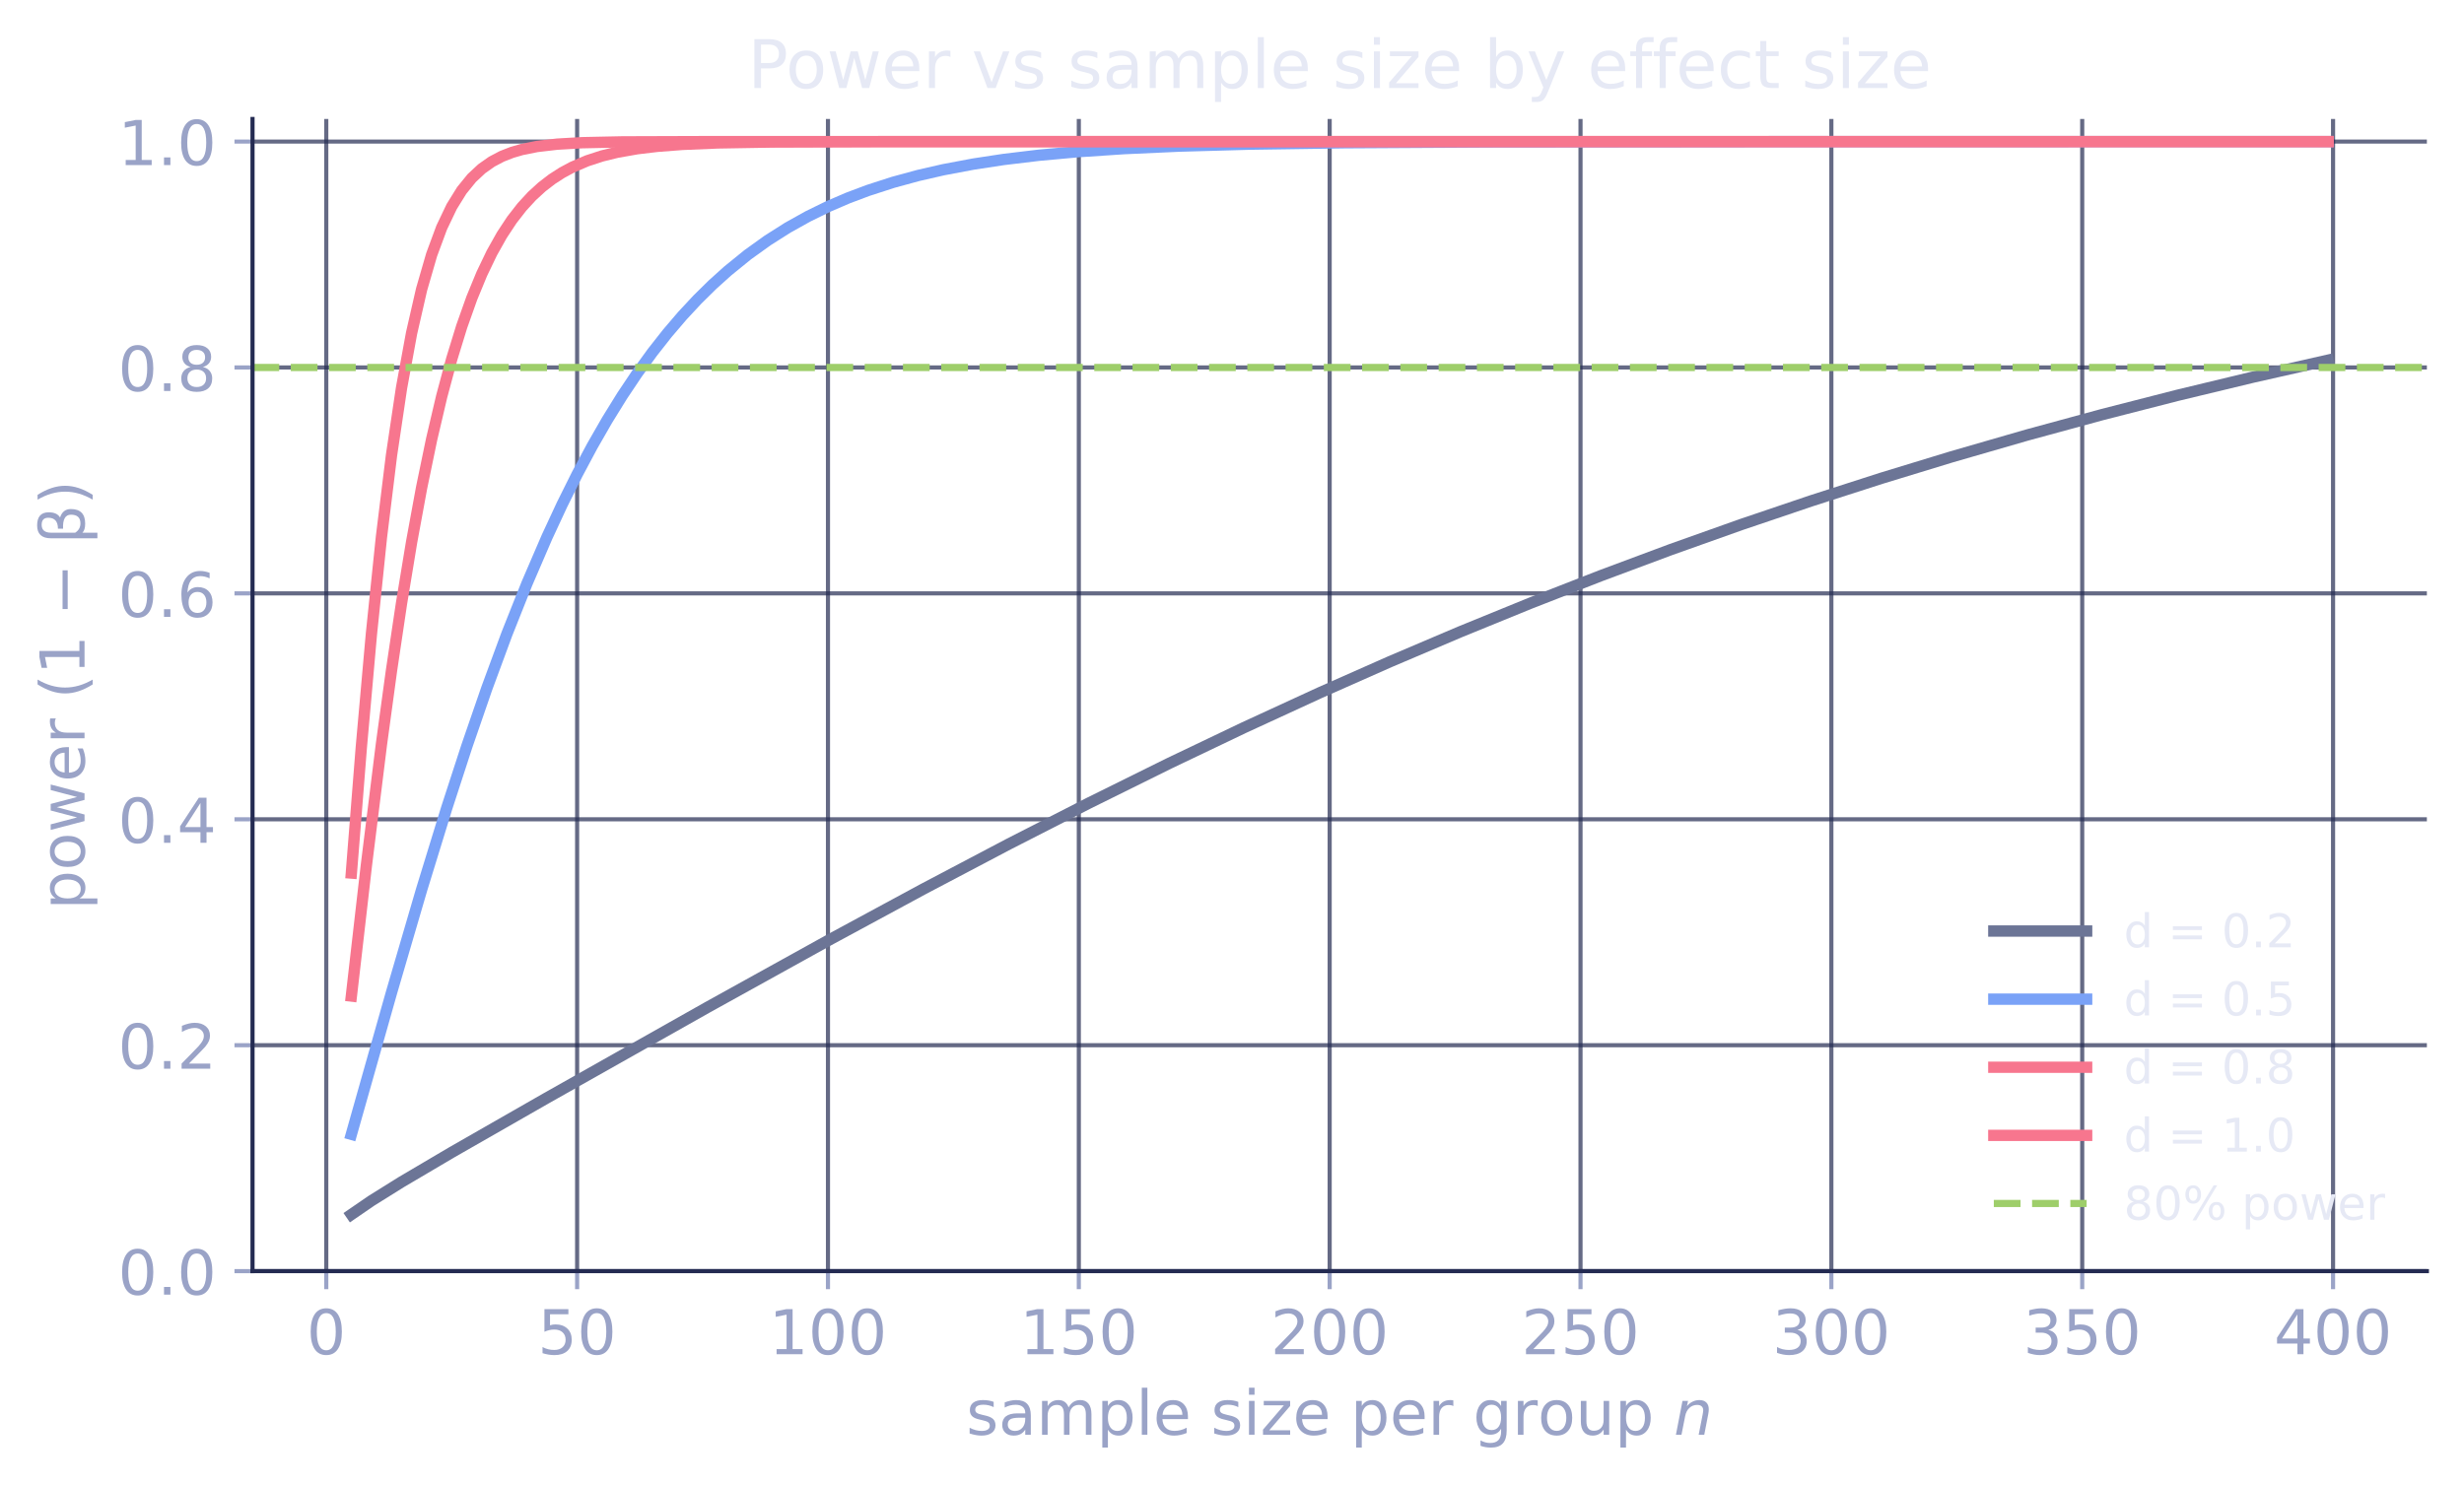
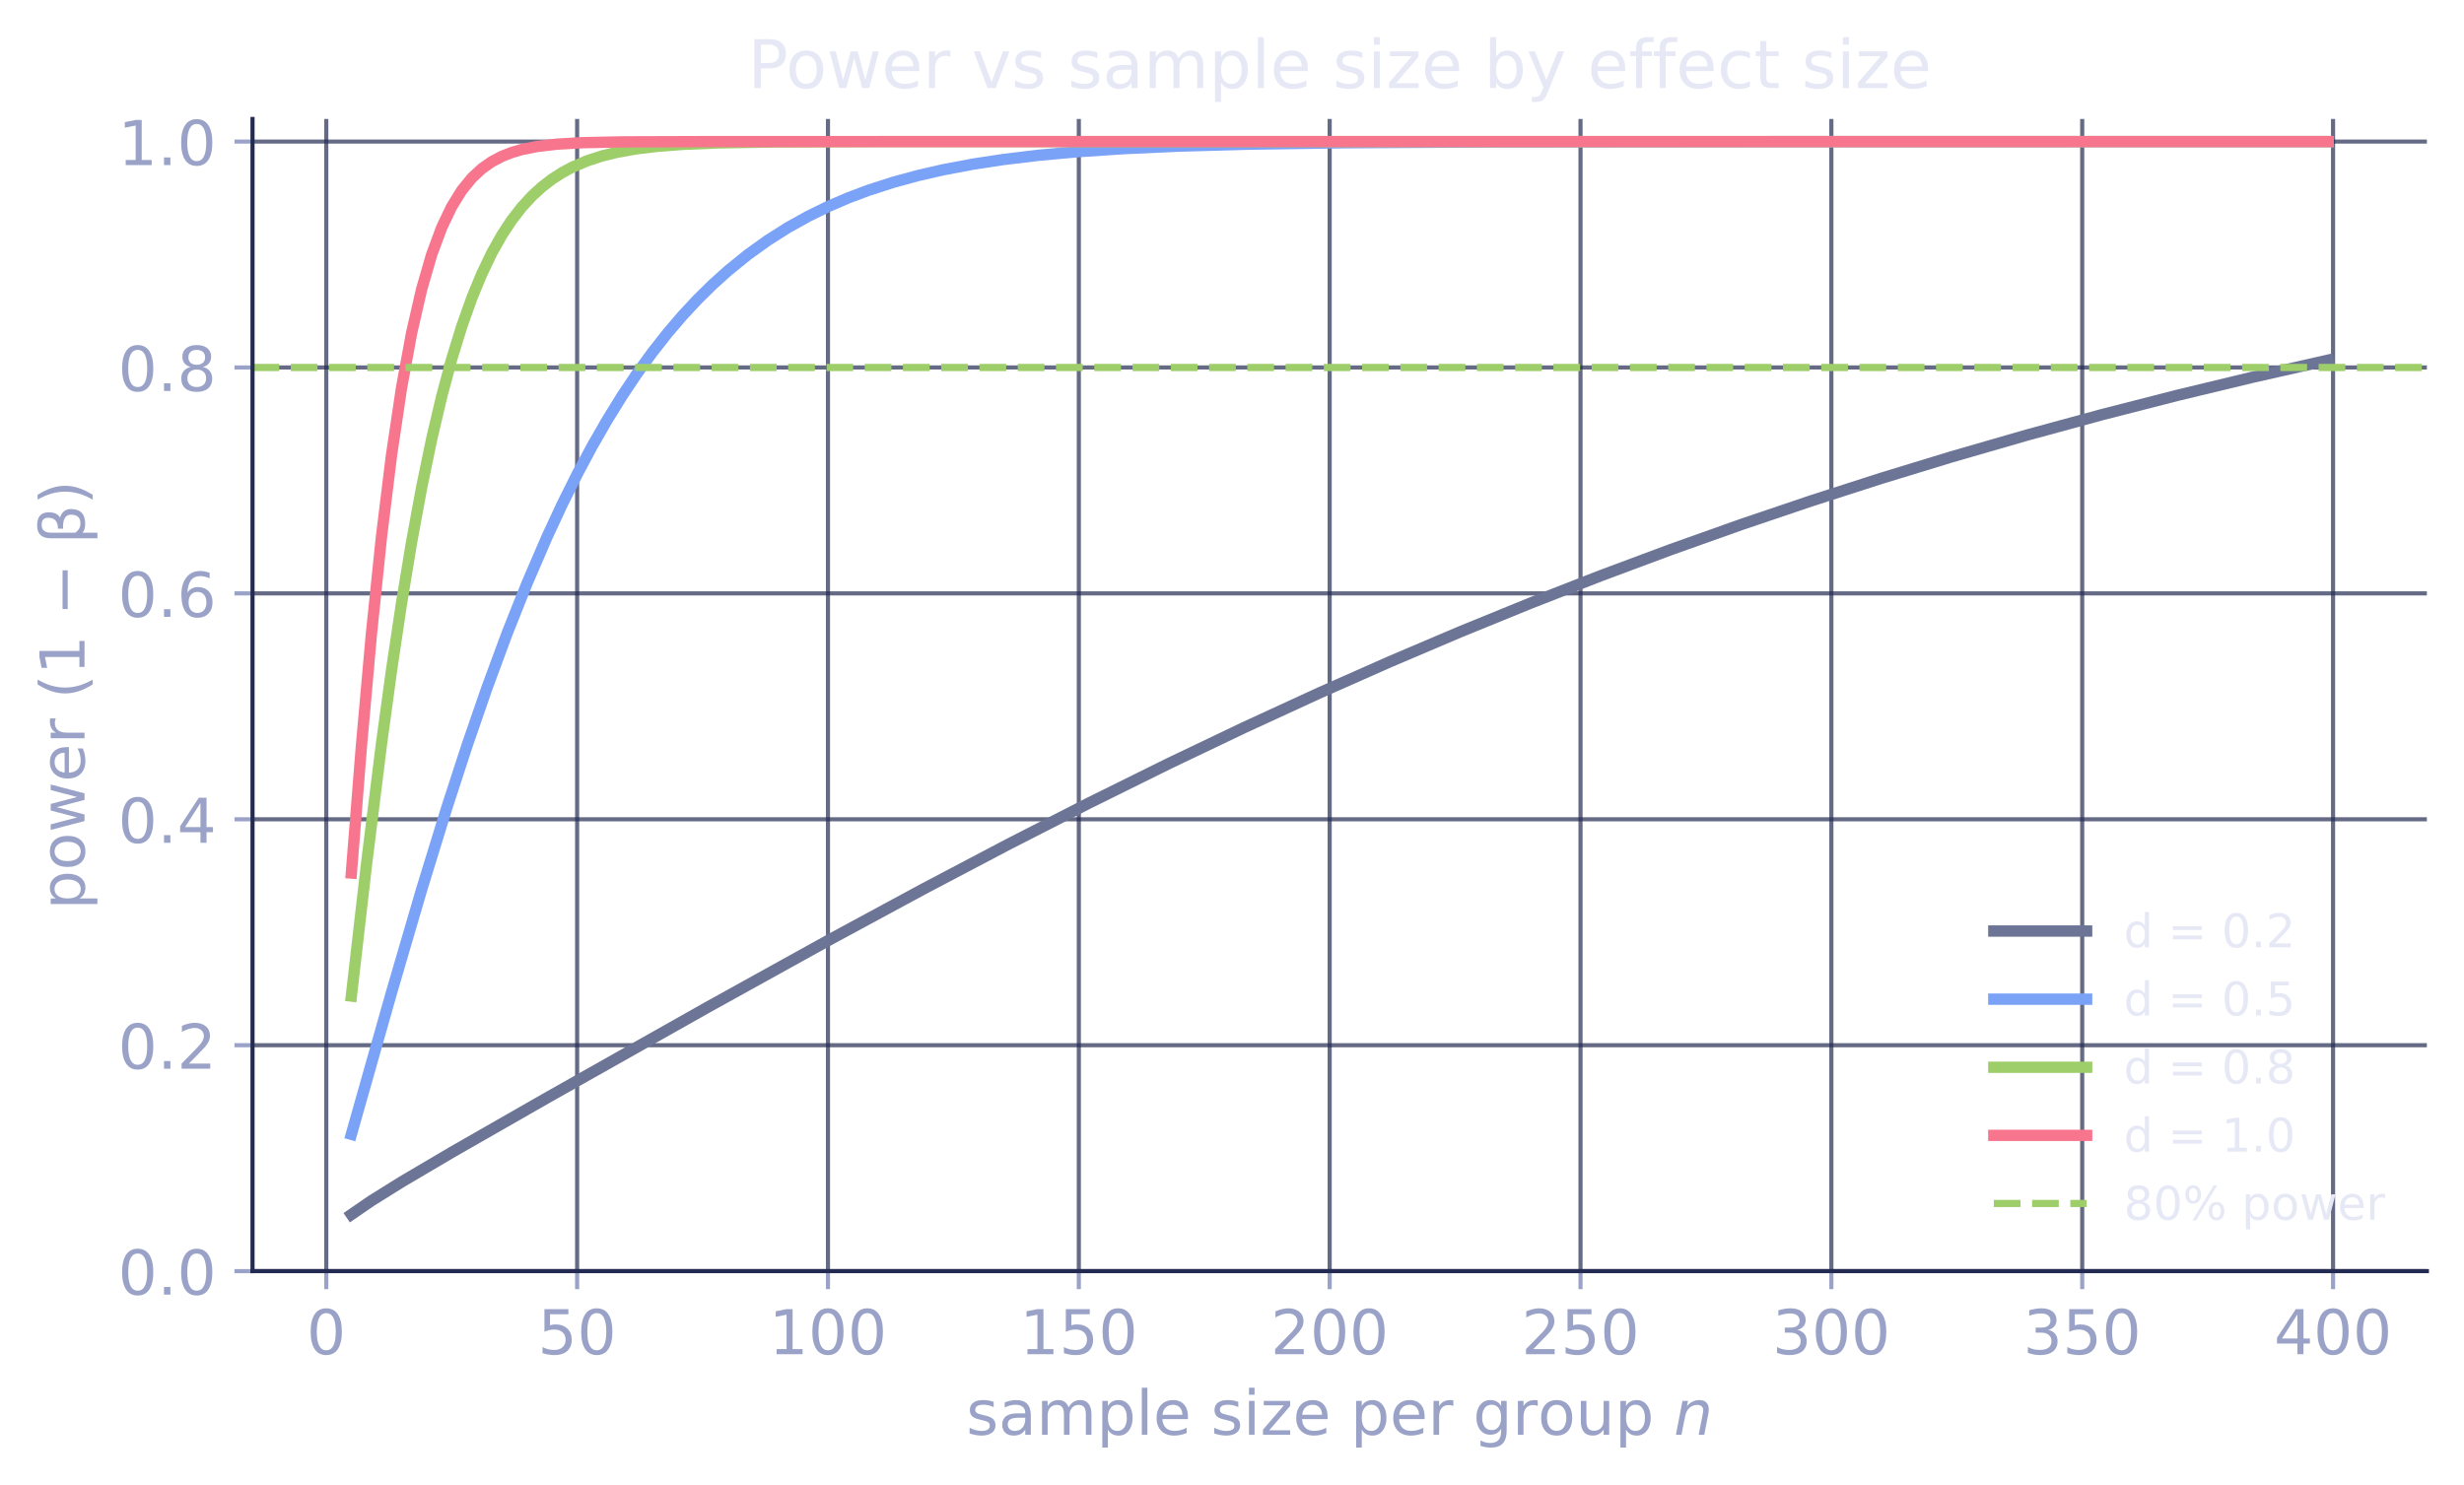
<svg xmlns="http://www.w3.org/2000/svg" xmlns:xlink="http://www.w3.org/1999/xlink" width="477.843pt" height="288.012pt" viewBox="0 0 477.843 288.012" version="1.1">
  <defs>
    <style type="text/css">*{stroke-linejoin: round; stroke-linecap: butt}</style>
  </defs>
  <g id="figure_1">
    <g id="patch_1">
      <path d="M 0 288.012  L 477.843 288.012  L 477.843 0  L 0 0  L 0 288.012  z " style="fill: none" />
    </g>
    <g id="axes_1">
      <g id="patch_2">
        <path d="M 48.972 246.558  L 470.643 246.558  L 470.643 23.078  L 48.972 23.078  L 48.972 246.558  z " style="fill: none" />
      </g>
      <g id="matplotlib.axis_1">
        <g id="xtick_1">
          <g id="line2d_1">
            <path d="M 63.275 246.558  L 63.275 23.078  " clip-path="url(#pcb30578b40)" style="fill: none; stroke: #242b52; stroke-opacity: 0.7; stroke-width: 0.8; stroke-linecap: square" />
          </g>
          <g id="line2d_2">
            <defs>
              <path id="ma0df52fa23" d="M 0 0  L 0 3.5  " style="stroke: #9aa3c7; stroke-width: 0.8" />
            </defs>
            <g>
              <use xlink:href="#ma0df52fa23" x="63.275" y="246.558" style="fill: #9aa3c7; stroke: #9aa3c7; stroke-width: 0.8" />
            </g>
          </g>
          <g id="text_1">
            <g style="fill: #9aa3c7" transform="translate(59.45717 262.6761) scale(0.12 -0.12)">
              <defs>
                <path id="DejaVuSans-30" d="M 2034 4250  Q 1547 4250 1301 3770  Q 1056 3291 1056 2328  Q 1056 1369 1301 889  Q 1547 409 2034 409  Q 2525 409 2770 889  Q 3016 1369 3016 2328  Q 3016 3291 2770 3770  Q 2525 4250 2034 4250  z M 2034 4750  Q 2819 4750 3233 4129  Q 3647 3509 3647 2328  Q 3647 1150 3233 529  Q 2819 -91 2034 -91  Q 1250 -91 836 529  Q 422 1150 422 2328  Q 422 3509 836 4129  Q 1250 4750 2034 4750  z " transform="scale(0.015625)" />
              </defs>
              <use xlink:href="#DejaVuSans-30" />
            </g>
          </g>
        </g>
        <g id="xtick_2">
          <g id="line2d_3">
            <path d="M 111.922 246.558  L 111.922 23.078  " clip-path="url(#pcb30578b40)" style="fill: none; stroke: #242b52; stroke-opacity: 0.7; stroke-width: 0.8; stroke-linecap: square" />
          </g>
          <g id="line2d_4">
            <g>
              <use xlink:href="#ma0df52fa23" x="111.922" y="246.558" style="fill: #9aa3c7; stroke: #9aa3c7; stroke-width: 0.8" />
            </g>
          </g>
          <g id="text_2">
            <g style="fill: #9aa3c7" transform="translate(104.2865 262.6761) scale(0.12 -0.12)">
              <defs>
                <path id="DejaVuSans-35" d="M 691 4666  L 3169 4666  L 3169 4134  L 1269 4134  L 1269 2991  Q 1406 3038 1543 3061  Q 1681 3084 1819 3084  Q 2600 3084 3056 2656  Q 3513 2228 3513 1497  Q 3513 744 3044 326  Q 2575 -91 1722 -91  Q 1428 -91 1123 -41  Q 819 9 494 109  L 494 744  Q 775 591 1075 516  Q 1375 441 1709 441  Q 2250 441 2565 725  Q 2881 1009 2881 1497  Q 2881 1984 2565 2268  Q 2250 2553 1709 2553  Q 1456 2553 1204 2497  Q 953 2441 691 2322  L 691 4666  z " transform="scale(0.015625)" />
              </defs>
              <use xlink:href="#DejaVuSans-35" />
              <use xlink:href="#DejaVuSans-30" x="63.623" />
            </g>
          </g>
        </g>
        <g id="xtick_3">
          <g id="line2d_5">
            <path d="M 160.568 246.558  L 160.568 23.078  " clip-path="url(#pcb30578b40)" style="fill: none; stroke: #242b52; stroke-opacity: 0.7; stroke-width: 0.8; stroke-linecap: square" />
          </g>
          <g id="line2d_6">
            <g>
              <use xlink:href="#ma0df52fa23" x="160.568" y="246.558" style="fill: #9aa3c7; stroke: #9aa3c7; stroke-width: 0.8" />
            </g>
          </g>
          <g id="text_3">
            <g style="fill: #9aa3c7" transform="translate(149.1159 262.6761) scale(0.12 -0.12)">
              <defs>
                <path id="DejaVuSans-31" d="M 794 531  L 1825 531  L 1825 4091  L 703 3866  L 703 4441  L 1819 4666  L 2450 4666  L 2450 531  L 3481 531  L 3481 0  L 794 0  L 794 531  z " transform="scale(0.015625)" />
              </defs>
              <use xlink:href="#DejaVuSans-31" />
              <use xlink:href="#DejaVuSans-30" x="63.623" />
              <use xlink:href="#DejaVuSans-30" x="127.246" />
            </g>
          </g>
        </g>
        <g id="xtick_4">
          <g id="line2d_7">
            <path d="M 209.215 246.558  L 209.215 23.078  " clip-path="url(#pcb30578b40)" style="fill: none; stroke: #242b52; stroke-opacity: 0.7; stroke-width: 0.8; stroke-linecap: square" />
          </g>
          <g id="line2d_8">
            <g>
              <use xlink:href="#ma0df52fa23" x="209.215" y="246.558" style="fill: #9aa3c7; stroke: #9aa3c7; stroke-width: 0.8" />
            </g>
          </g>
          <g id="text_4">
            <g style="fill: #9aa3c7" transform="translate(197.7627 262.6761) scale(0.12 -0.12)">
              <use xlink:href="#DejaVuSans-31" />
              <use xlink:href="#DejaVuSans-35" x="63.623" />
              <use xlink:href="#DejaVuSans-30" x="127.246" />
            </g>
          </g>
        </g>
        <g id="xtick_5">
          <g id="line2d_9">
            <path d="M 257.862 246.558  L 257.862 23.078  " clip-path="url(#pcb30578b40)" style="fill: none; stroke: #242b52; stroke-opacity: 0.7; stroke-width: 0.8; stroke-linecap: square" />
          </g>
          <g id="line2d_10">
            <g>
              <use xlink:href="#ma0df52fa23" x="257.862" y="246.558" style="fill: #9aa3c7; stroke: #9aa3c7; stroke-width: 0.8" />
            </g>
          </g>
          <g id="text_5">
            <g style="fill: #9aa3c7" transform="translate(246.4096 262.6761) scale(0.12 -0.12)">
              <defs>
                <path id="DejaVuSans-32" d="M 1228 531  L 3431 531  L 3431 0  L 469 0  L 469 531  Q 828 903 1448 1529  Q 2069 2156 2228 2338  Q 2531 2678 2651 2914  Q 2772 3150 2772 3378  Q 2772 3750 2511 3984  Q 2250 4219 1831 4219  Q 1534 4219 1204 4116  Q 875 4013 500 3803  L 500 4441  Q 881 4594 1212 4672  Q 1544 4750 1819 4750  Q 2544 4750 2975 4387  Q 3406 4025 3406 3419  Q 3406 3131 3298 2873  Q 3191 2616 2906 2266  Q 2828 2175 2409 1742  Q 1991 1309 1228 531  z " transform="scale(0.015625)" />
              </defs>
              <use xlink:href="#DejaVuSans-32" />
              <use xlink:href="#DejaVuSans-30" x="63.623" />
              <use xlink:href="#DejaVuSans-30" x="127.246" />
            </g>
          </g>
        </g>
        <g id="xtick_6">
          <g id="line2d_11">
            <path d="M 306.509 246.558  L 306.509 23.078  " clip-path="url(#pcb30578b40)" style="fill: none; stroke: #242b52; stroke-opacity: 0.7; stroke-width: 0.8; stroke-linecap: square" />
          </g>
          <g id="line2d_12">
            <g>
              <use xlink:href="#ma0df52fa23" x="306.509" y="246.558" style="fill: #9aa3c7; stroke: #9aa3c7; stroke-width: 0.8" />
            </g>
          </g>
          <g id="text_6">
            <g style="fill: #9aa3c7" transform="translate(295.0564 262.6761) scale(0.12 -0.12)">
              <use xlink:href="#DejaVuSans-32" />
              <use xlink:href="#DejaVuSans-35" x="63.623" />
              <use xlink:href="#DejaVuSans-30" x="127.246" />
            </g>
          </g>
        </g>
        <g id="xtick_7">
          <g id="line2d_13">
            <path d="M 355.156 246.558  L 355.156 23.078  " clip-path="url(#pcb30578b40)" style="fill: none; stroke: #242b52; stroke-opacity: 0.7; stroke-width: 0.8; stroke-linecap: square" />
          </g>
          <g id="line2d_14">
            <g>
              <use xlink:href="#ma0df52fa23" x="355.156" y="246.558" style="fill: #9aa3c7; stroke: #9aa3c7; stroke-width: 0.8" />
            </g>
          </g>
          <g id="text_7">
            <g style="fill: #9aa3c7" transform="translate(343.7033 262.6761) scale(0.12 -0.12)">
              <defs>
                <path id="DejaVuSans-33" d="M 2597 2516  Q 3050 2419 3304 2112  Q 3559 1806 3559 1356  Q 3559 666 3084 287  Q 2609 -91 1734 -91  Q 1441 -91 1130 -33  Q 819 25 488 141  L 488 750  Q 750 597 1062 519  Q 1375 441 1716 441  Q 2309 441 2620 675  Q 2931 909 2931 1356  Q 2931 1769 2642 2001  Q 2353 2234 1838 2234  L 1294 2234  L 1294 2753  L 1863 2753  Q 2328 2753 2575 2939  Q 2822 3125 2822 3475  Q 2822 3834 2567 4026  Q 2313 4219 1838 4219  Q 1578 4219 1281 4162  Q 984 4106 628 3988  L 628 4550  Q 988 4650 1302 4700  Q 1616 4750 1894 4750  Q 2613 4750 3031 4423  Q 3450 4097 3450 3541  Q 3450 3153 3228 2886  Q 3006 2619 2597 2516  z " transform="scale(0.015625)" />
              </defs>
              <use xlink:href="#DejaVuSans-33" />
              <use xlink:href="#DejaVuSans-30" x="63.623" />
              <use xlink:href="#DejaVuSans-30" x="127.246" />
            </g>
          </g>
        </g>
        <g id="xtick_8">
          <g id="line2d_15">
            <path d="M 403.803 246.558  L 403.803 23.078  " clip-path="url(#pcb30578b40)" style="fill: none; stroke: #242b52; stroke-opacity: 0.7; stroke-width: 0.8; stroke-linecap: square" />
          </g>
          <g id="line2d_16">
            <g>
              <use xlink:href="#ma0df52fa23" x="403.803" y="246.558" style="fill: #9aa3c7; stroke: #9aa3c7; stroke-width: 0.8" />
            </g>
          </g>
          <g id="text_8">
            <g style="fill: #9aa3c7" transform="translate(392.3501 262.6761) scale(0.12 -0.12)">
              <use xlink:href="#DejaVuSans-33" />
              <use xlink:href="#DejaVuSans-35" x="63.623" />
              <use xlink:href="#DejaVuSans-30" x="127.246" />
            </g>
          </g>
        </g>
        <g id="xtick_9">
          <g id="line2d_17">
            <path d="M 452.449 246.558  L 452.449 23.078  " clip-path="url(#pcb30578b40)" style="fill: none; stroke: #242b52; stroke-opacity: 0.7; stroke-width: 0.8; stroke-linecap: square" />
          </g>
          <g id="line2d_18">
            <g>
              <use xlink:href="#ma0df52fa23" x="452.449" y="246.558" style="fill: #9aa3c7; stroke: #9aa3c7; stroke-width: 0.8" />
            </g>
          </g>
          <g id="text_9">
            <g style="fill: #9aa3c7" transform="translate(440.997 262.6761) scale(0.12 -0.12)">
              <defs>
                <path id="DejaVuSans-34" d="M 2419 4116  L 825 1625  L 2419 1625  L 2419 4116  z M 2253 4666  L 3047 4666  L 3047 1625  L 3713 1625  L 3713 1100  L 3047 1100  L 3047 0  L 2419 0  L 2419 1100  L 313 1100  L 313 1709  L 2253 4666  z " transform="scale(0.015625)" />
              </defs>
              <use xlink:href="#DejaVuSans-34" />
              <use xlink:href="#DejaVuSans-30" x="63.623" />
              <use xlink:href="#DejaVuSans-30" x="127.246" />
            </g>
          </g>
        </g>
        <g id="text_10">
          <g style="fill: #9aa3c7" transform="translate(187.388 278.2917) scale(0.12 -0.12)">
            <defs>
              <path id="DejaVuSans-73" d="M 2834 3397  L 2834 2853  Q 2591 2978 2328 3040  Q 2066 3103 1784 3103  Q 1356 3103 1142 2972  Q 928 2841 928 2578  Q 928 2378 1081 2264  Q 1234 2150 1697 2047  L 1894 2003  Q 2506 1872 2764 1633  Q 3022 1394 3022 966  Q 3022 478 2636 193  Q 2250 -91 1575 -91  Q 1294 -91 989 -36  Q 684 19 347 128  L 347 722  Q 666 556 975 473  Q 1284 391 1588 391  Q 1994 391 2212 530  Q 2431 669 2431 922  Q 2431 1156 2273 1281  Q 2116 1406 1581 1522  L 1381 1569  Q 847 1681 609 1914  Q 372 2147 372 2553  Q 372 3047 722 3315  Q 1072 3584 1716 3584  Q 2034 3584 2315 3537  Q 2597 3491 2834 3397  z " transform="scale(0.015625)" />
              <path id="DejaVuSans-61" d="M 2194 1759  Q 1497 1759 1228 1600  Q 959 1441 959 1056  Q 959 750 1161 570  Q 1363 391 1709 391  Q 2188 391 2477 730  Q 2766 1069 2766 1631  L 2766 1759  L 2194 1759  z M 3341 1997  L 3341 0  L 2766 0  L 2766 531  Q 2569 213 2275 61  Q 1981 -91 1556 -91  Q 1019 -91 701 211  Q 384 513 384 1019  Q 384 1609 779 1909  Q 1175 2209 1959 2209  L 2766 2209  L 2766 2266  Q 2766 2663 2505 2880  Q 2244 3097 1772 3097  Q 1472 3097 1187 3025  Q 903 2953 641 2809  L 641 3341  Q 956 3463 1253 3523  Q 1550 3584 1831 3584  Q 2591 3584 2966 3190  Q 3341 2797 3341 1997  z " transform="scale(0.015625)" />
              <path id="DejaVuSans-6d" d="M 3328 2828  Q 3544 3216 3844 3400  Q 4144 3584 4550 3584  Q 5097 3584 5394 3201  Q 5691 2819 5691 2113  L 5691 0  L 5113 0  L 5113 2094  Q 5113 2597 4934 2840  Q 4756 3084 4391 3084  Q 3944 3084 3684 2787  Q 3425 2491 3425 1978  L 3425 0  L 2847 0  L 2847 2094  Q 2847 2600 2669 2842  Q 2491 3084 2119 3084  Q 1678 3084 1418 2786  Q 1159 2488 1159 1978  L 1159 0  L 581 0  L 581 3500  L 1159 3500  L 1159 2956  Q 1356 3278 1631 3431  Q 1906 3584 2284 3584  Q 2666 3584 2933 3390  Q 3200 3197 3328 2828  z " transform="scale(0.015625)" />
              <path id="DejaVuSans-70" d="M 1159 525  L 1159 -1331  L 581 -1331  L 581 3500  L 1159 3500  L 1159 2969  Q 1341 3281 1617 3432  Q 1894 3584 2278 3584  Q 2916 3584 3314 3078  Q 3713 2572 3713 1747  Q 3713 922 3314 415  Q 2916 -91 2278 -91  Q 1894 -91 1617 61  Q 1341 213 1159 525  z M 3116 1747  Q 3116 2381 2855 2742  Q 2594 3103 2138 3103  Q 1681 3103 1420 2742  Q 1159 2381 1159 1747  Q 1159 1113 1420 752  Q 1681 391 2138 391  Q 2594 391 2855 752  Q 3116 1113 3116 1747  z " transform="scale(0.015625)" />
              <path id="DejaVuSans-6c" d="M 603 4863  L 1178 4863  L 1178 0  L 603 0  L 603 4863  z " transform="scale(0.015625)" />
              <path id="DejaVuSans-65" d="M 3597 1894  L 3597 1613  L 953 1613  Q 991 1019 1311 708  Q 1631 397 2203 397  Q 2534 397 2845 478  Q 3156 559 3463 722  L 3463 178  Q 3153 47 2828 -22  Q 2503 -91 2169 -91  Q 1331 -91 842 396  Q 353 884 353 1716  Q 353 2575 817 3079  Q 1281 3584 2069 3584  Q 2775 3584 3186 3129  Q 3597 2675 3597 1894  z M 3022 2063  Q 3016 2534 2758 2815  Q 2500 3097 2075 3097  Q 1594 3097 1305 2825  Q 1016 2553 972 2059  L 3022 2063  z " transform="scale(0.015625)" />
              <path id="DejaVuSans-20" transform="scale(0.015625)" />
              <path id="DejaVuSans-69" d="M 603 3500  L 1178 3500  L 1178 0  L 603 0  L 603 3500  z M 603 4863  L 1178 4863  L 1178 4134  L 603 4134  L 603 4863  z " transform="scale(0.015625)" />
              <path id="DejaVuSans-7a" d="M 353 3500  L 3084 3500  L 3084 2975  L 922 459  L 3084 459  L 3084 0  L 275 0  L 275 525  L 2438 3041  L 353 3041  L 353 3500  z " transform="scale(0.015625)" />
              <path id="DejaVuSans-72" d="M 2631 2963  Q 2534 3019 2420 3045  Q 2306 3072 2169 3072  Q 1681 3072 1420 2755  Q 1159 2438 1159 1844  L 1159 0  L 581 0  L 581 3500  L 1159 3500  L 1159 2956  Q 1341 3275 1631 3429  Q 1922 3584 2338 3584  Q 2397 3584 2469 3576  Q 2541 3569 2628 3553  L 2631 2963  z " transform="scale(0.015625)" />
              <path id="DejaVuSans-67" d="M 2906 1791  Q 2906 2416 2648 2759  Q 2391 3103 1925 3103  Q 1463 3103 1205 2759  Q 947 2416 947 1791  Q 947 1169 1205 825  Q 1463 481 1925 481  Q 2391 481 2648 825  Q 2906 1169 2906 1791  z M 3481 434  Q 3481 -459 3084 -895  Q 2688 -1331 1869 -1331  Q 1566 -1331 1297 -1286  Q 1028 -1241 775 -1147  L 775 -588  Q 1028 -725 1275 -790  Q 1522 -856 1778 -856  Q 2344 -856 2625 -561  Q 2906 -266 2906 331  L 2906 616  Q 2728 306 2450 153  Q 2172 0 1784 0  Q 1141 0 747 490  Q 353 981 353 1791  Q 353 2603 747 3093  Q 1141 3584 1784 3584  Q 2172 3584 2450 3431  Q 2728 3278 2906 2969  L 2906 3500  L 3481 3500  L 3481 434  z " transform="scale(0.015625)" />
              <path id="DejaVuSans-6f" d="M 1959 3097  Q 1497 3097 1228 2736  Q 959 2375 959 1747  Q 959 1119 1226 758  Q 1494 397 1959 397  Q 2419 397 2687 759  Q 2956 1122 2956 1747  Q 2956 2369 2687 2733  Q 2419 3097 1959 3097  z M 1959 3584  Q 2709 3584 3137 3096  Q 3566 2609 3566 1747  Q 3566 888 3137 398  Q 2709 -91 1959 -91  Q 1206 -91 779 398  Q 353 888 353 1747  Q 353 2609 779 3096  Q 1206 3584 1959 3584  z " transform="scale(0.015625)" />
              <path id="DejaVuSans-75" d="M 544 1381  L 544 3500  L 1119 3500  L 1119 1403  Q 1119 906 1312 657  Q 1506 409 1894 409  Q 2359 409 2629 706  Q 2900 1003 2900 1516  L 2900 3500  L 3475 3500  L 3475 0  L 2900 0  L 2900 538  Q 2691 219 2414 64  Q 2138 -91 1772 -91  Q 1169 -91 856 284  Q 544 659 544 1381  z M 1991 3584  L 1991 3584  z " transform="scale(0.015625)" />
              <path id="DejaVuSans-Oblique-6e" d="M 3566 2113  L 3156 0  L 2578 0  L 2988 2091  Q 3016 2238 3031 2350  Q 3047 2463 3047 2528  Q 3047 2791 2881 2937  Q 2716 3084 2419 3084  Q 1956 3084 1622 2776  Q 1288 2469 1184 1941  L 800 0  L 225 0  L 903 3500  L 1478 3500  L 1363 2950  Q 1603 3253 1940 3418  Q 2278 3584 2650 3584  Q 3113 3584 3367 3334  Q 3622 3084 3622 2631  Q 3622 2519 3608 2391  Q 3594 2263 3566 2113  z " transform="scale(0.015625)" />
            </defs>
            <use xlink:href="#DejaVuSans-73" transform="translate(0 0.015625)" />
            <use xlink:href="#DejaVuSans-61" transform="translate(52.09961 0.015625)" />
            <use xlink:href="#DejaVuSans-6d" transform="translate(113.3789 0.015625)" />
            <use xlink:href="#DejaVuSans-70" transform="translate(210.791 0.015625)" />
            <use xlink:href="#DejaVuSans-6c" transform="translate(274.2676 0.015625)" />
            <use xlink:href="#DejaVuSans-65" transform="translate(302.0508 0.015625)" />
            <use xlink:href="#DejaVuSans-20" transform="translate(363.5742 0.015625)" />
            <use xlink:href="#DejaVuSans-73" transform="translate(395.3613 0.015625)" />
            <use xlink:href="#DejaVuSans-69" transform="translate(447.4609 0.015625)" />
            <use xlink:href="#DejaVuSans-7a" transform="translate(475.2441 0.015625)" />
            <use xlink:href="#DejaVuSans-65" transform="translate(527.7344 0.015625)" />
            <use xlink:href="#DejaVuSans-20" transform="translate(589.2578 0.015625)" />
            <use xlink:href="#DejaVuSans-70" transform="translate(621.0449 0.015625)" />
            <use xlink:href="#DejaVuSans-65" transform="translate(684.5215 0.015625)" />
            <use xlink:href="#DejaVuSans-72" transform="translate(746.0449 0.015625)" />
            <use xlink:href="#DejaVuSans-20" transform="translate(787.1582 0.015625)" />
            <use xlink:href="#DejaVuSans-67" transform="translate(818.9453 0.015625)" />
            <use xlink:href="#DejaVuSans-72" transform="translate(882.4219 0.015625)" />
            <use xlink:href="#DejaVuSans-6f" transform="translate(923.5352 0.015625)" />
            <use xlink:href="#DejaVuSans-75" transform="translate(984.7168 0.015625)" />
            <use xlink:href="#DejaVuSans-70" transform="translate(1048.096 0.015625)" />
            <use xlink:href="#DejaVuSans-20" transform="translate(1111.572 0.015625)" />
            <use xlink:href="#DejaVuSans-Oblique-6e" transform="translate(1143.359 0.015625)" />
          </g>
        </g>
      </g>
      <g id="matplotlib.axis_2">
        <g id="ytick_1">
          <g id="line2d_19">
            <path d="M 48.972 246.558  L 470.643 246.558  " clip-path="url(#pcb30578b40)" style="fill: none; stroke: #242b52; stroke-opacity: 0.7; stroke-width: 0.8; stroke-linecap: square" />
          </g>
          <g id="line2d_20">
            <defs>
              <path id="m43168485d6" d="M 0 0  L -3.5 0  " style="stroke: #9aa3c7; stroke-width: 0.8" />
            </defs>
            <g>
              <use xlink:href="#m43168485d6" x="48.972" y="246.558" style="fill: #9aa3c7; stroke: #9aa3c7; stroke-width: 0.8" />
            </g>
          </g>
          <g id="text_11">
            <g style="fill: #9aa3c7" transform="translate(22.88875 251.117) scale(0.12 -0.12)">
              <defs>
                <path id="DejaVuSans-2e" d="M 684 794  L 1344 794  L 1344 0  L 684 0  L 684 794  z " transform="scale(0.015625)" />
              </defs>
              <use xlink:href="#DejaVuSans-30" />
              <use xlink:href="#DejaVuSans-2e" x="63.623" />
              <use xlink:href="#DejaVuSans-30" x="95.41" />
            </g>
          </g>
        </g>
        <g id="ytick_2">
          <g id="line2d_21">
            <path d="M 48.972 202.738  L 470.643 202.738  " clip-path="url(#pcb30578b40)" style="fill: none; stroke: #242b52; stroke-opacity: 0.7; stroke-width: 0.8; stroke-linecap: square" />
          </g>
          <g id="line2d_22">
            <g>
              <use xlink:href="#m43168485d6" x="48.972" y="202.738" style="fill: #9aa3c7; stroke: #9aa3c7; stroke-width: 0.8" />
            </g>
          </g>
          <g id="text_12">
            <g style="fill: #9aa3c7" transform="translate(22.88875 207.2974) scale(0.12 -0.12)">
              <use xlink:href="#DejaVuSans-30" />
              <use xlink:href="#DejaVuSans-2e" x="63.623" />
              <use xlink:href="#DejaVuSans-32" x="95.41" />
            </g>
          </g>
        </g>
        <g id="ytick_3">
          <g id="line2d_23">
            <path d="M 48.972 158.919  L 470.643 158.919  " clip-path="url(#pcb30578b40)" style="fill: none; stroke: #242b52; stroke-opacity: 0.7; stroke-width: 0.8; stroke-linecap: square" />
          </g>
          <g id="line2d_24">
            <g>
              <use xlink:href="#m43168485d6" x="48.972" y="158.919" style="fill: #9aa3c7; stroke: #9aa3c7; stroke-width: 0.8" />
            </g>
          </g>
          <g id="text_13">
            <g style="fill: #9aa3c7" transform="translate(22.88875 163.4778) scale(0.12 -0.12)">
              <use xlink:href="#DejaVuSans-30" />
              <use xlink:href="#DejaVuSans-2e" x="63.623" />
              <use xlink:href="#DejaVuSans-34" x="95.41" />
            </g>
          </g>
        </g>
        <g id="ytick_4">
          <g id="line2d_25">
            <path d="M 48.972 115.099  L 470.643 115.099  " clip-path="url(#pcb30578b40)" style="fill: none; stroke: #242b52; stroke-opacity: 0.7; stroke-width: 0.8; stroke-linecap: square" />
          </g>
          <g id="line2d_26">
            <g>
              <use xlink:href="#m43168485d6" x="48.972" y="115.099" style="fill: #9aa3c7; stroke: #9aa3c7; stroke-width: 0.8" />
            </g>
          </g>
          <g id="text_14">
            <g style="fill: #9aa3c7" transform="translate(22.88875 119.6582) scale(0.12 -0.12)">
              <defs>
                <path id="DejaVuSans-36" d="M 2113 2584  Q 1688 2584 1439 2293  Q 1191 2003 1191 1497  Q 1191 994 1439 701  Q 1688 409 2113 409  Q 2538 409 2786 701  Q 3034 994 3034 1497  Q 3034 2003 2786 2293  Q 2538 2584 2113 2584  z M 3366 4563  L 3366 3988  Q 3128 4100 2886 4159  Q 2644 4219 2406 4219  Q 1781 4219 1451 3797  Q 1122 3375 1075 2522  Q 1259 2794 1537 2939  Q 1816 3084 2150 3084  Q 2853 3084 3261 2657  Q 3669 2231 3669 1497  Q 3669 778 3244 343  Q 2819 -91 2113 -91  Q 1303 -91 875 529  Q 447 1150 447 2328  Q 447 3434 972 4092  Q 1497 4750 2381 4750  Q 2619 4750 2861 4703  Q 3103 4656 3366 4563  z " transform="scale(0.015625)" />
              </defs>
              <use xlink:href="#DejaVuSans-30" />
              <use xlink:href="#DejaVuSans-2e" x="63.623" />
              <use xlink:href="#DejaVuSans-36" x="95.41" />
            </g>
          </g>
        </g>
        <g id="ytick_5">
          <g id="line2d_27">
            <path d="M 48.972 71.28  L 470.643 71.28  " clip-path="url(#pcb30578b40)" style="fill: none; stroke: #242b52; stroke-opacity: 0.7; stroke-width: 0.8; stroke-linecap: square" />
          </g>
          <g id="line2d_28">
            <g>
              <use xlink:href="#m43168485d6" x="48.972" y="71.28" style="fill: #9aa3c7; stroke: #9aa3c7; stroke-width: 0.8" />
            </g>
          </g>
          <g id="text_15">
            <g style="fill: #9aa3c7" transform="translate(22.88875 75.8386) scale(0.12 -0.12)">
              <defs>
                <path id="DejaVuSans-38" d="M 2034 2216  Q 1584 2216 1326 1975  Q 1069 1734 1069 1313  Q 1069 891 1326 650  Q 1584 409 2034 409  Q 2484 409 2743 651  Q 3003 894 3003 1313  Q 3003 1734 2745 1975  Q 2488 2216 2034 2216  z M 1403 2484  Q 997 2584 770 2862  Q 544 3141 544 3541  Q 544 4100 942 4425  Q 1341 4750 2034 4750  Q 2731 4750 3128 4425  Q 3525 4100 3525 3541  Q 3525 3141 3298 2862  Q 3072 2584 2669 2484  Q 3125 2378 3379 2068  Q 3634 1759 3634 1313  Q 3634 634 3220 271  Q 2806 -91 2034 -91  Q 1263 -91 848 271  Q 434 634 434 1313  Q 434 1759 690 2068  Q 947 2378 1403 2484  z M 1172 3481  Q 1172 3119 1398 2916  Q 1625 2713 2034 2713  Q 2441 2713 2670 2916  Q 2900 3119 2900 3481  Q 2900 3844 2670 4047  Q 2441 4250 2034 4250  Q 1625 4250 1398 4047  Q 1172 3844 1172 3481  z " transform="scale(0.015625)" />
              </defs>
              <use xlink:href="#DejaVuSans-30" />
              <use xlink:href="#DejaVuSans-2e" x="63.623" />
              <use xlink:href="#DejaVuSans-38" x="95.41" />
            </g>
          </g>
        </g>
        <g id="ytick_6">
          <g id="line2d_29">
            <path d="M 48.972 27.46  L 470.643 27.46  " clip-path="url(#pcb30578b40)" style="fill: none; stroke: #242b52; stroke-opacity: 0.7; stroke-width: 0.8; stroke-linecap: square" />
          </g>
          <g id="line2d_30">
            <g>
              <use xlink:href="#m43168485d6" x="48.972" y="27.46" style="fill: #9aa3c7; stroke: #9aa3c7; stroke-width: 0.8" />
            </g>
          </g>
          <g id="text_16">
            <g style="fill: #9aa3c7" transform="translate(22.88875 32.01899) scale(0.12 -0.12)">
              <use xlink:href="#DejaVuSans-31" />
              <use xlink:href="#DejaVuSans-2e" x="63.623" />
              <use xlink:href="#DejaVuSans-30" x="95.41" />
            </g>
          </g>
        </g>
        <g id="text_17">
          <g style="fill: #9aa3c7" transform="translate(16.39313 176.4402) rotate(-90) scale(0.12 -0.12)">
            <defs>
              <path id="DejaVuSans-77" d="M 269 3500  L 844 3500  L 1563 769  L 2278 3500  L 2956 3500  L 3675 769  L 4391 3500  L 4966 3500  L 4050 0  L 3372 0  L 2619 2869  L 1863 0  L 1184 0  L 269 3500  z " transform="scale(0.015625)" />
              <path id="DejaVuSans-28" d="M 1984 4856  Q 1566 4138 1362 3434  Q 1159 2731 1159 2009  Q 1159 1288 1364 580  Q 1569 -128 1984 -844  L 1484 -844  Q 1016 -109 783 600  Q 550 1309 550 2009  Q 550 2706 781 3412  Q 1013 4119 1484 4856  L 1984 4856  z " transform="scale(0.015625)" />
              <path id="DejaVuSans-2212" d="M 678 2272  L 4684 2272  L 4684 1741  L 678 1741  L 678 2272  z " transform="scale(0.015625)" />
              <path id="DejaVuSans-3b2" d="M 1178 216  L 1178 -1331  L 600 -1331  L 600 3478  Q 600 4903 1931 4903  Q 3288 4903 3288 3700  Q 3288 2844 2750 2531  Q 3625 2250 3625 1416  Q 3625 -66 2119 -66  Q 1456 -66 1178 216  z M 1178 966  Q 1525 425 2141 425  Q 3041 425 3041 1406  Q 3041 2288 1591 2219  L 1591 2750  Q 2725 2750 2725 3750  Q 2725 4434 1994 4434  Q 1178 4434 1178 3459  L 1178 966  z " transform="scale(0.015625)" />
              <path id="DejaVuSans-29" d="M 513 4856  L 1013 4856  Q 1481 4119 1714 3412  Q 1947 2706 1947 2009  Q 1947 1309 1714 600  Q 1481 -109 1013 -844  L 513 -844  Q 928 -128 1133 580  Q 1338 1288 1338 2009  Q 1338 2731 1133 3434  Q 928 4138 513 4856  z " transform="scale(0.015625)" />
            </defs>
            <use xlink:href="#DejaVuSans-70" />
            <use xlink:href="#DejaVuSans-6f" x="63.477" />
            <use xlink:href="#DejaVuSans-77" x="124.658" />
            <use xlink:href="#DejaVuSans-65" x="206.445" />
            <use xlink:href="#DejaVuSans-72" x="267.969" />
            <use xlink:href="#DejaVuSans-20" x="309.082" />
            <use xlink:href="#DejaVuSans-28" x="340.869" />
            <use xlink:href="#DejaVuSans-31" x="379.883" />
            <use xlink:href="#DejaVuSans-20" x="443.506" />
            <use xlink:href="#DejaVuSans-2212" x="475.293" />
            <use xlink:href="#DejaVuSans-20" x="559.082" />
            <use xlink:href="#DejaVuSans-3b2" x="590.869" />
            <use xlink:href="#DejaVuSans-29" x="654.688" />
          </g>
        </g>
      </g>
      <g id="line2d_31">
        <path d="M 68.139 235.578  L 72.031 232.907  L 77.869 229.262  L 87.598 223.524  L 106.084 212.944  L 137.218 195.379  L 160.568 182.446  L 179.054 172.448  L 195.594 163.738  L 211.161 155.778  L 226.728 148.074  L 241.322 141.103  L 255.916 134.386  L 269.537 128.356  L 283.158 122.56  L 296.78 117.002  L 310.401 111.683  L 324.022 106.602  L 337.643 101.757  L 351.264 97.145  L 364.885 92.762  L 378.506 88.603  L 393.1 84.387  L 407.694 80.415  L 422.288 76.676  L 436.882 73.162  L 451.477 69.864  L 451.477 69.864  " clip-path="url(#pcb30578b40)" style="fill: none; stroke: #6c7596; stroke-width: 2.2; stroke-linecap: square" />
      </g>
      <g id="line2d_32">
        <path d="M 68.139 220.02  L 75.923 192.527  L 81.76 172.578  L 86.625 156.759  L 90.517 144.79  L 94.409 133.51  L 98.3 122.966  L 102.192 113.179  L 106.084 104.15  L 109.003 97.871  L 111.922 92.003  L 114.84 86.535  L 117.759 81.451  L 120.678 76.736  L 123.597 72.373  L 126.516 68.345  L 129.434 64.632  L 132.353 61.217  L 135.272 58.08  L 138.191 55.205  L 141.11 52.573  L 145.001 49.414  L 148.893 46.619  L 152.785 44.152  L 156.677 41.98  L 160.568 40.072  L 164.46 38.398  L 168.352 36.934  L 173.217 35.361  L 178.081 34.036  L 182.946 32.922  L 188.784 31.822  L 194.621 30.935  L 201.432 30.117  L 209.215 29.408  L 217.972 28.827  L 228.674 28.342  L 242.295 27.961  L 260.781 27.689  L 288.996 27.527  L 348.345 27.465  L 451.477 27.46  L 451.477 27.46  " clip-path="url(#pcb30578b40)" style="fill: none; stroke: #7aa2f7; stroke-width: 2.2; stroke-linecap: square" />
      </g>
      <g id="line2d_33">
-         <path d="M 68.139 193.205  L 71.058 167.806  L 73.977 144.325  L 75.923 130.055  L 77.869 117.002  L 79.815 105.194  L 81.76 94.613  L 83.706 85.211  L 85.652 76.918  L 87.598 69.652  L 89.544 63.323  L 91.49 57.841  L 93.436 53.115  L 95.382 49.06  L 97.327 45.595  L 99.273 42.645  L 101.219 40.143  L 103.165 38.029  L 105.111 36.247  L 107.057 34.749  L 109.003 33.495  L 110.949 32.446  L 113.867 31.192  L 116.786 30.242  L 119.705 29.527  L 123.597 28.843  L 127.489 28.38  L 132.353 28.008  L 139.164 27.723  L 149.866 27.54  L 171.271 27.467  L 324.995 27.46  L 451.477 27.46  L 451.477 27.46  " clip-path="url(#pcb30578b40)" style="fill: none; stroke: #f7768e; stroke-width: 2.2; stroke-linecap: square" />
+         <path d="M 68.139 193.205  L 71.058 167.806  L 73.977 144.325  L 75.923 130.055  L 77.869 117.002  L 79.815 105.194  L 81.76 94.613  L 83.706 85.211  L 85.652 76.918  L 87.598 69.652  L 89.544 63.323  L 91.49 57.841  L 93.436 53.115  L 95.382 49.06  L 97.327 45.595  L 99.273 42.645  L 101.219 40.143  L 103.165 38.029  L 105.111 36.247  L 107.057 34.749  L 109.003 33.495  L 110.949 32.446  L 113.867 31.192  L 116.786 30.242  L 119.705 29.527  L 123.597 28.843  L 127.489 28.38  L 132.353 28.008  L 139.164 27.723  L 149.866 27.54  L 171.271 27.467  L 324.995 27.46  L 451.477 27.46  L 451.477 27.46  " clip-path="url(#pcb30578b40)" style="fill: none; stroke: #9ece6a; stroke-width: 2.2; stroke-linecap: square" />
      </g>
      <g id="line2d_34">
        <path d="M 68.139 169.346  L 70.085 144.79  L 72.031 122.966  L 73.977 104.15  L 75.923 88.314  L 77.869 75.244  L 79.815 64.632  L 81.76 56.135  L 83.706 49.414  L 85.652 44.152  L 87.598 40.072  L 89.544 36.934  L 91.49 34.538  L 93.436 32.722  L 95.382 31.354  L 97.327 30.329  L 99.273 29.566  L 101.219 28.999  L 104.138 28.416  L 108.03 27.961  L 112.894 27.679  L 120.678 27.517  L 138.191 27.462  L 417.424 27.46  L 451.477 27.46  L 451.477 27.46  " clip-path="url(#pcb30578b40)" style="fill: none; stroke: #f7768e; stroke-width: 2.2; stroke-linecap: square" />
      </g>
      <g id="line2d_35">
        <path d="M 48.972 71.28  L 470.643 71.28  " clip-path="url(#pcb30578b40)" style="fill: none; stroke-dasharray: 5.18,2.24; stroke-dashoffset: 0; stroke: #9ece6a; stroke-width: 1.4" />
      </g>
      <g id="patch_3">
        <path d="M 48.972 246.558  L 48.972 23.078  " style="fill: none; stroke: #242b52; stroke-width: 0.8; stroke-linejoin: miter; stroke-linecap: square" />
      </g>
      <g id="patch_4">
        <path d="M 48.972 246.558  L 470.643 246.558  " style="fill: none; stroke: #242b52; stroke-width: 0.8; stroke-linejoin: miter; stroke-linecap: square" />
      </g>
      <g id="text_18">
        <g style="fill: #e6e9f5" transform="translate(145.022 17.07797) scale(0.13 -0.13)">
          <defs>
            <path id="DejaVuSans-50" d="M 1259 4147  L 1259 2394  L 2053 2394  Q 2494 2394 2734 2622  Q 2975 2850 2975 3272  Q 2975 3691 2734 3919  Q 2494 4147 2053 4147  L 1259 4147  z M 628 4666  L 2053 4666  Q 2838 4666 3239 4311  Q 3641 3956 3641 3272  Q 3641 2581 3239 2228  Q 2838 1875 2053 1875  L 1259 1875  L 1259 0  L 628 0  L 628 4666  z " transform="scale(0.015625)" />
            <path id="DejaVuSans-76" d="M 191 3500  L 800 3500  L 1894 563  L 2988 3500  L 3597 3500  L 2284 0  L 1503 0  L 191 3500  z " transform="scale(0.015625)" />
            <path id="DejaVuSans-62" d="M 3116 1747  Q 3116 2381 2855 2742  Q 2594 3103 2138 3103  Q 1681 3103 1420 2742  Q 1159 2381 1159 1747  Q 1159 1113 1420 752  Q 1681 391 2138 391  Q 2594 391 2855 752  Q 3116 1113 3116 1747  z M 1159 2969  Q 1341 3281 1617 3432  Q 1894 3584 2278 3584  Q 2916 3584 3314 3078  Q 3713 2572 3713 1747  Q 3713 922 3314 415  Q 2916 -91 2278 -91  Q 1894 -91 1617 61  Q 1341 213 1159 525  L 1159 0  L 581 0  L 581 4863  L 1159 4863  L 1159 2969  z " transform="scale(0.015625)" />
            <path id="DejaVuSans-79" d="M 2059 -325  Q 1816 -950 1584 -1140  Q 1353 -1331 966 -1331  L 506 -1331  L 506 -850  L 844 -850  Q 1081 -850 1212 -737  Q 1344 -625 1503 -206  L 1606 56  L 191 3500  L 800 3500  L 1894 763  L 2988 3500  L 3597 3500  L 2059 -325  z " transform="scale(0.015625)" />
            <path id="DejaVuSans-66" d="M 2375 4863  L 2375 4384  L 1825 4384  Q 1516 4384 1395 4259  Q 1275 4134 1275 3809  L 1275 3500  L 2222 3500  L 2222 3053  L 1275 3053  L 1275 0  L 697 0  L 697 3053  L 147 3053  L 147 3500  L 697 3500  L 697 3744  Q 697 4328 969 4595  Q 1241 4863 1831 4863  L 2375 4863  z " transform="scale(0.015625)" />
            <path id="DejaVuSans-63" d="M 3122 3366  L 3122 2828  Q 2878 2963 2633 3030  Q 2388 3097 2138 3097  Q 1578 3097 1268 2742  Q 959 2388 959 1747  Q 959 1106 1268 751  Q 1578 397 2138 397  Q 2388 397 2633 464  Q 2878 531 3122 666  L 3122 134  Q 2881 22 2623 -34  Q 2366 -91 2075 -91  Q 1284 -91 818 406  Q 353 903 353 1747  Q 353 2603 823 3093  Q 1294 3584 2113 3584  Q 2378 3584 2631 3529  Q 2884 3475 3122 3366  z " transform="scale(0.015625)" />
            <path id="DejaVuSans-74" d="M 1172 4494  L 1172 3500  L 2356 3500  L 2356 3053  L 1172 3053  L 1172 1153  Q 1172 725 1289 603  Q 1406 481 1766 481  L 2356 481  L 2356 0  L 1766 0  Q 1100 0 847 248  Q 594 497 594 1153  L 594 3053  L 172 3053  L 172 3500  L 594 3500  L 594 4494  L 1172 4494  z " transform="scale(0.015625)" />
          </defs>
          <use xlink:href="#DejaVuSans-50" />
          <use xlink:href="#DejaVuSans-6f" x="56.678" />
          <use xlink:href="#DejaVuSans-77" x="117.859" />
          <use xlink:href="#DejaVuSans-65" x="199.646" />
          <use xlink:href="#DejaVuSans-72" x="261.17" />
          <use xlink:href="#DejaVuSans-20" x="302.283" />
          <use xlink:href="#DejaVuSans-76" x="334.07" />
          <use xlink:href="#DejaVuSans-73" x="393.25" />
          <use xlink:href="#DejaVuSans-20" x="445.35" />
          <use xlink:href="#DejaVuSans-73" x="477.137" />
          <use xlink:href="#DejaVuSans-61" x="529.236" />
          <use xlink:href="#DejaVuSans-6d" x="590.516" />
          <use xlink:href="#DejaVuSans-70" x="687.928" />
          <use xlink:href="#DejaVuSans-6c" x="751.404" />
          <use xlink:href="#DejaVuSans-65" x="779.188" />
          <use xlink:href="#DejaVuSans-20" x="840.711" />
          <use xlink:href="#DejaVuSans-73" x="872.498" />
          <use xlink:href="#DejaVuSans-69" x="924.598" />
          <use xlink:href="#DejaVuSans-7a" x="952.381" />
          <use xlink:href="#DejaVuSans-65" x="1004.871" />
          <use xlink:href="#DejaVuSans-20" x="1066.395" />
          <use xlink:href="#DejaVuSans-62" x="1098.182" />
          <use xlink:href="#DejaVuSans-79" x="1161.658" />
          <use xlink:href="#DejaVuSans-20" x="1220.838" />
          <use xlink:href="#DejaVuSans-65" x="1252.625" />
          <use xlink:href="#DejaVuSans-66" x="1314.148" />
          <use xlink:href="#DejaVuSans-66" x="1349.354" />
          <use xlink:href="#DejaVuSans-65" x="1384.559" />
          <use xlink:href="#DejaVuSans-63" x="1446.082" />
          <use xlink:href="#DejaVuSans-74" x="1501.062" />
          <use xlink:href="#DejaVuSans-20" x="1540.271" />
          <use xlink:href="#DejaVuSans-73" x="1572.059" />
          <use xlink:href="#DejaVuSans-69" x="1624.158" />
          <use xlink:href="#DejaVuSans-7a" x="1651.941" />
          <use xlink:href="#DejaVuSans-65" x="1704.432" />
        </g>
      </g>
      <g id="legend_1">
        <g id="line2d_36">
          <path d="M 386.661 180.595  L 395.661 180.595  L 404.661 180.595  " style="fill: none; stroke: #6c7596; stroke-width: 2.2; stroke-linecap: square" />
        </g>
        <g id="text_19">
          <g style="fill: #e6e9f5" transform="translate(411.8608 183.745) scale(0.09 -0.09)">
            <defs>
              <path id="DejaVuSans-64" d="M 2906 2969  L 2906 4863  L 3481 4863  L 3481 0  L 2906 0  L 2906 525  Q 2725 213 2448 61  Q 2172 -91 1784 -91  Q 1150 -91 751 415  Q 353 922 353 1747  Q 353 2572 751 3078  Q 1150 3584 1784 3584  Q 2172 3584 2448 3432  Q 2725 3281 2906 2969  z M 947 1747  Q 947 1113 1208 752  Q 1469 391 1925 391  Q 2381 391 2643 752  Q 2906 1113 2906 1747  Q 2906 2381 2643 2742  Q 2381 3103 1925 3103  Q 1469 3103 1208 2742  Q 947 2381 947 1747  z " transform="scale(0.015625)" />
              <path id="DejaVuSans-3d" d="M 678 2906  L 4684 2906  L 4684 2381  L 678 2381  L 678 2906  z M 678 1631  L 4684 1631  L 4684 1100  L 678 1100  L 678 1631  z " transform="scale(0.015625)" />
            </defs>
            <use xlink:href="#DejaVuSans-64" />
            <use xlink:href="#DejaVuSans-20" x="63.477" />
            <use xlink:href="#DejaVuSans-3d" x="95.264" />
            <use xlink:href="#DejaVuSans-20" x="179.053" />
            <use xlink:href="#DejaVuSans-30" x="210.84" />
            <use xlink:href="#DejaVuSans-2e" x="274.463" />
            <use xlink:href="#DejaVuSans-32" x="306.25" />
          </g>
        </g>
        <g id="line2d_37">
          <path d="M 386.661 193.805  L 395.661 193.805  L 404.661 193.805  " style="fill: none; stroke: #7aa2f7; stroke-width: 2.2; stroke-linecap: square" />
        </g>
        <g id="text_20">
          <g style="fill: #e6e9f5" transform="translate(411.8608 196.9553) scale(0.09 -0.09)">
            <use xlink:href="#DejaVuSans-64" />
            <use xlink:href="#DejaVuSans-20" x="63.477" />
            <use xlink:href="#DejaVuSans-3d" x="95.264" />
            <use xlink:href="#DejaVuSans-20" x="179.053" />
            <use xlink:href="#DejaVuSans-30" x="210.84" />
            <use xlink:href="#DejaVuSans-2e" x="274.463" />
            <use xlink:href="#DejaVuSans-35" x="306.25" />
          </g>
        </g>
        <g id="line2d_38">
-           <path d="M 386.661 207.016  L 395.661 207.016  L 404.661 207.016  " style="fill: none; stroke: #f7768e; stroke-width: 2.2; stroke-linecap: square" />
+           <path d="M 386.661 207.016  L 395.661 207.016  L 404.661 207.016  " style="fill: none; stroke: #9ece6a; stroke-width: 2.2; stroke-linecap: square" />
        </g>
        <g id="text_21">
          <g style="fill: #e6e9f5" transform="translate(411.8608 210.1656) scale(0.09 -0.09)">
            <use xlink:href="#DejaVuSans-64" />
            <use xlink:href="#DejaVuSans-20" x="63.477" />
            <use xlink:href="#DejaVuSans-3d" x="95.264" />
            <use xlink:href="#DejaVuSans-20" x="179.053" />
            <use xlink:href="#DejaVuSans-30" x="210.84" />
            <use xlink:href="#DejaVuSans-2e" x="274.463" />
            <use xlink:href="#DejaVuSans-38" x="306.25" />
          </g>
        </g>
        <g id="line2d_39">
          <path d="M 386.661 220.226  L 395.661 220.226  L 404.661 220.226  " style="fill: none; stroke: #f7768e; stroke-width: 2.2; stroke-linecap: square" />
        </g>
        <g id="text_22">
          <g style="fill: #e6e9f5" transform="translate(411.8608 223.3759) scale(0.09 -0.09)">
            <use xlink:href="#DejaVuSans-64" />
            <use xlink:href="#DejaVuSans-20" x="63.477" />
            <use xlink:href="#DejaVuSans-3d" x="95.264" />
            <use xlink:href="#DejaVuSans-20" x="179.053" />
            <use xlink:href="#DejaVuSans-31" x="210.84" />
            <use xlink:href="#DejaVuSans-2e" x="274.463" />
            <use xlink:href="#DejaVuSans-30" x="306.25" />
          </g>
        </g>
        <g id="line2d_40">
          <path d="M 386.661 233.436  L 395.661 233.436  L 404.661 233.436  " style="fill: none; stroke-dasharray: 5.18,2.24; stroke-dashoffset: 0; stroke: #9ece6a; stroke-width: 1.4" />
        </g>
        <g id="text_23">
          <g style="fill: #e6e9f5" transform="translate(411.8608 236.5863) scale(0.09 -0.09)">
            <defs>
              <path id="DejaVuSans-25" d="M 4653 2053  Q 4381 2053 4226 1822  Q 4072 1591 4072 1178  Q 4072 772 4226 539  Q 4381 306 4653 306  Q 4919 306 5073 539  Q 5228 772 5228 1178  Q 5228 1588 5073 1820  Q 4919 2053 4653 2053  z M 4653 2450  Q 5147 2450 5437 2106  Q 5728 1763 5728 1178  Q 5728 594 5436 251  Q 5144 -91 4653 -91  Q 4153 -91 3862 251  Q 3572 594 3572 1178  Q 3572 1766 3864 2108  Q 4156 2450 4653 2450  z M 1428 4353  Q 1159 4353 1004 4120  Q 850 3888 850 3481  Q 850 3069 1003 2837  Q 1156 2606 1428 2606  Q 1700 2606 1854 2837  Q 2009 3069 2009 3481  Q 2009 3884 1853 4118  Q 1697 4353 1428 4353  z M 4250 4750  L 4750 4750  L 1831 -91  L 1331 -91  L 4250 4750  z M 1428 4750  Q 1922 4750 2215 4408  Q 2509 4066 2509 3481  Q 2509 2891 2217 2550  Q 1925 2209 1428 2209  Q 931 2209 642 2551  Q 353 2894 353 3481  Q 353 4063 643 4406  Q 934 4750 1428 4750  z " transform="scale(0.015625)" />
            </defs>
            <use xlink:href="#DejaVuSans-38" />
            <use xlink:href="#DejaVuSans-30" x="63.623" />
            <use xlink:href="#DejaVuSans-25" x="127.246" />
            <use xlink:href="#DejaVuSans-20" x="222.266" />
            <use xlink:href="#DejaVuSans-70" x="254.053" />
            <use xlink:href="#DejaVuSans-6f" x="317.529" />
            <use xlink:href="#DejaVuSans-77" x="378.711" />
            <use xlink:href="#DejaVuSans-65" x="460.498" />
            <use xlink:href="#DejaVuSans-72" x="522.021" />
          </g>
        </g>
      </g>
    </g>
  </g>
  <defs>
    <clipPath id="pcb30578b40">
      <rect x="48.972" y="23.078" width="421.671" height="223.48" />
    </clipPath>
  </defs>
</svg>
